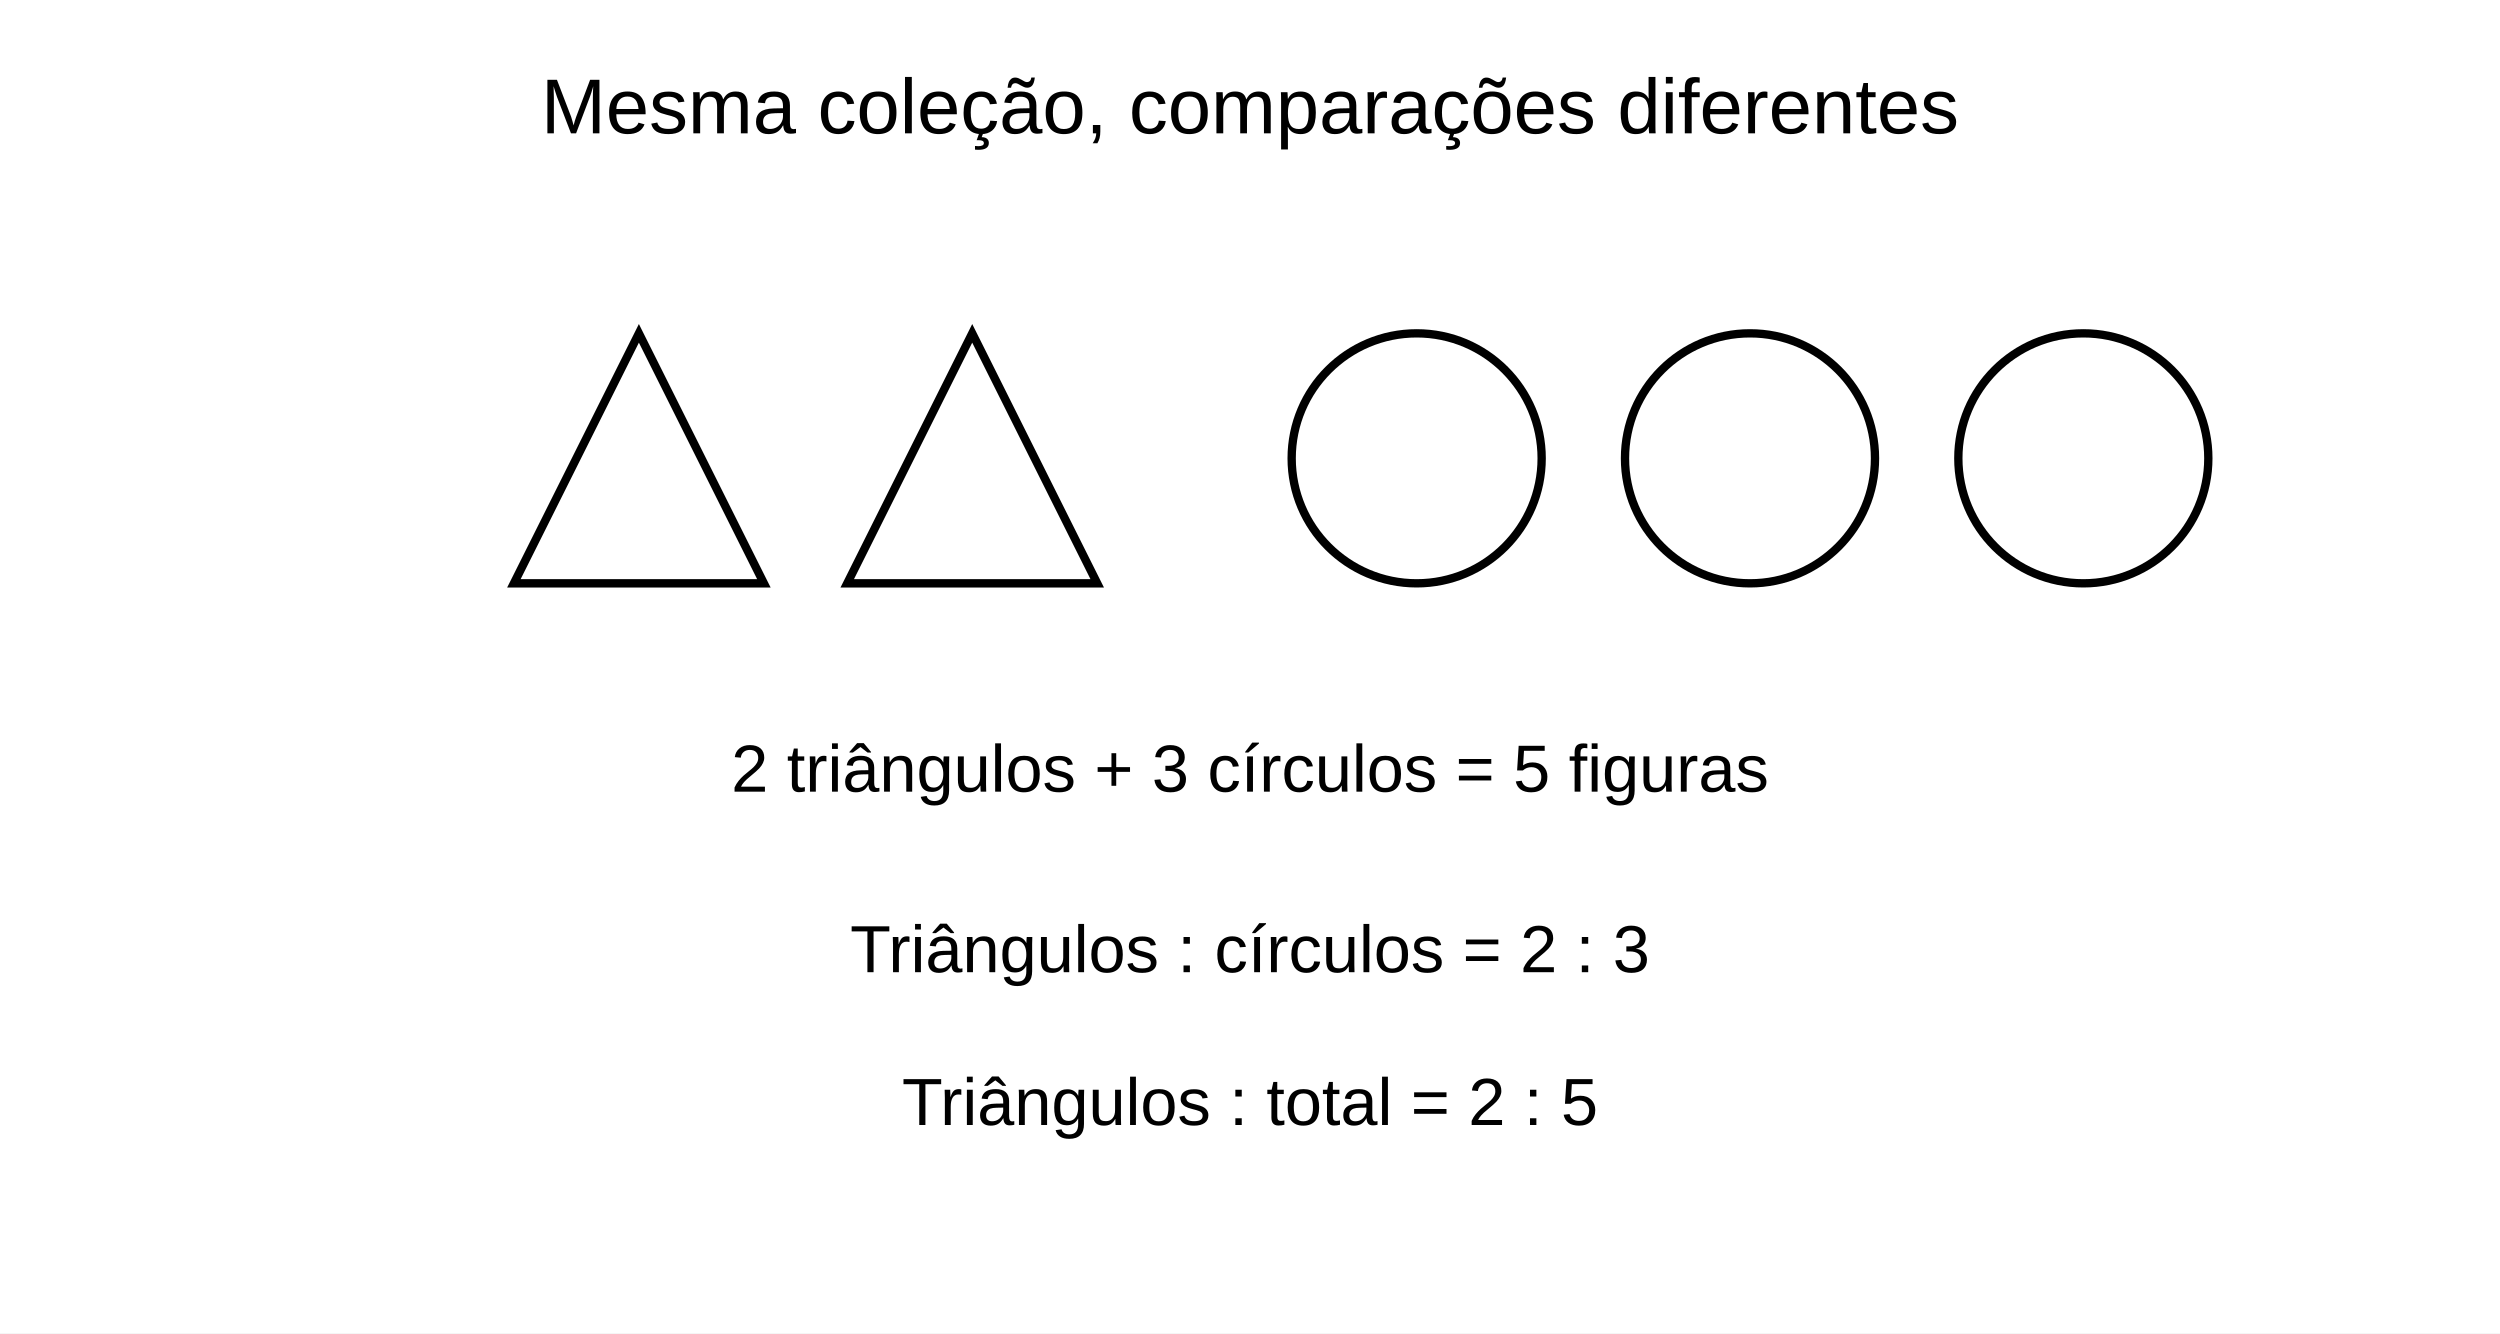
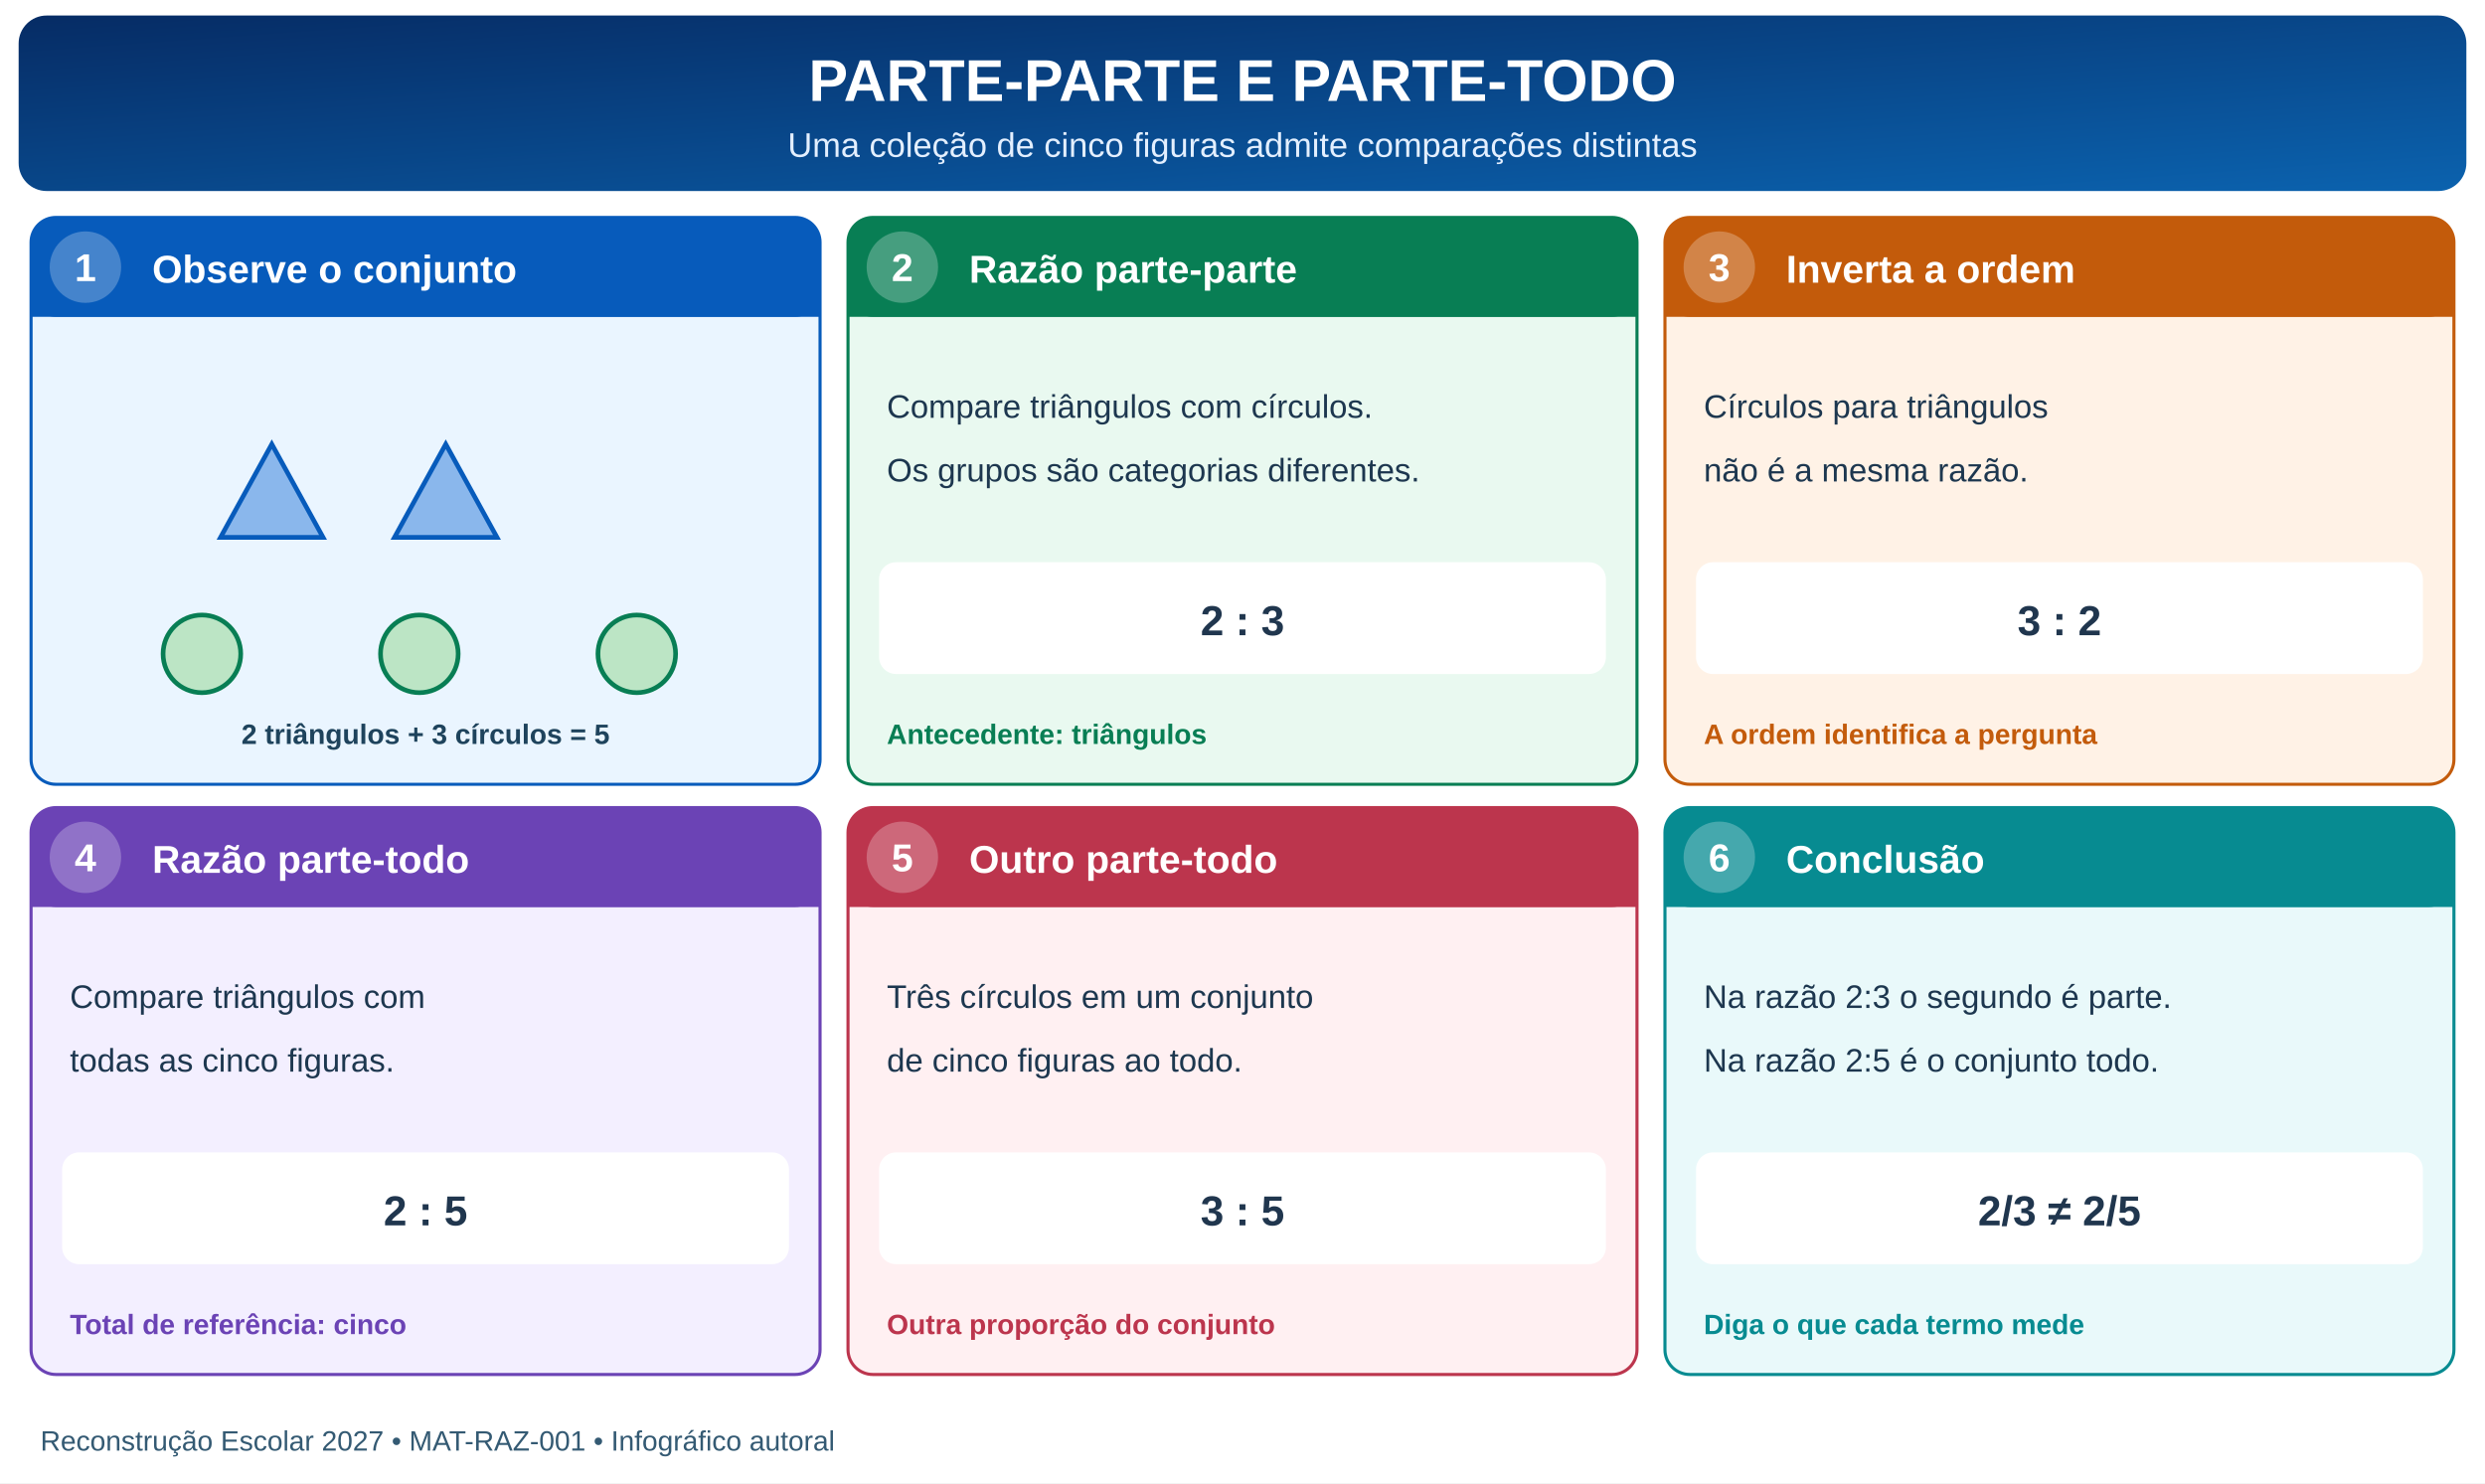
- <svg xmlns="http://www.w3.org/2000/svg" width="900" height="480" viewBox="0 0 900 480" role="img" aria-labelledby="title desc">
-   <rect width="900" height="480" fill="white" />
-   <text x="450" y="48" text-anchor="middle" font-size="28" font-family="Arial">Mesma coleção, comparações diferentes</text>
-   <polygon points="230,120 185,210 275,210" fill="none" stroke="black" stroke-width="3" />
-   <polygon points="350,120 305,210 395,210" fill="none" stroke="black" stroke-width="3" />
-   <circle cx="510" cy="165" r="45" fill="none" stroke="black" stroke-width="3" />
-   <circle cx="630" cy="165" r="45" fill="none" stroke="black" stroke-width="3" />
-   <circle cx="750" cy="165" r="45" fill="none" stroke="black" stroke-width="3" />
-   <text x="450" y="285" text-anchor="middle" font-size="24" font-family="Arial">2 triângulos + 3 círculos = 5 figuras</text>
-   <text x="450" y="350" text-anchor="middle" font-size="24" font-family="Arial">Triângulos : círculos = 2 : 3</text>
-   <text x="450" y="405" text-anchor="middle" font-size="24" font-family="Arial">Triângulos : total = 2 : 5</text>
+ <svg xmlns="http://www.w3.org/2000/svg" viewBox="0 0 1600 955" role="img" aria-labelledby="title desc">
+   <defs>
+     <linearGradient id="header" x1="0" y1="0" x2="1" y2="1">
+       <stop offset="0" stop-color="#062c65" />
+       <stop offset="1" stop-color="#0b62ae" />
+     </linearGradient>
+   </defs>
+   <rect width="1600" height="955" fill="#fff" />
+   <rect x="12" y="10" width="1576" height="113" rx="18" fill="url(#header)" />
+   <text x="800" y="65" text-anchor="middle" font-family="Arial,DejaVu Sans,sans-serif" font-size="38" font-weight="700" fill="#fff">PARTE-PARTE E PARTE-TODO</text>
+   <text x="800" y="101" text-anchor="middle" font-family="Arial,DejaVu Sans,sans-serif" font-size="22" font-weight="400" fill="#e3efff">Uma coleção de cinco figuras admite comparações distintas</text>
+   <rect x="20" y="140" width="508" height="365" rx="16" fill="#eaf5ff" stroke="#075bbb" stroke-width="2" />
+   <rect x="20" y="140" width="508" height="64" rx="16" fill="#075bbb" />
+   <rect x="20" y="186" width="508" height="18" fill="#075bbb" />
+   <circle cx="55" cy="172" r="23" fill="#fff" opacity=".25" />
+   <text x="55" y="181" text-anchor="middle" font-family="Arial,DejaVu Sans,sans-serif" font-size="25" font-weight="700" fill="#fff">1</text>
+   <text x="98" y="182" text-anchor="start" font-family="Arial,DejaVu Sans,sans-serif" font-size="25" font-weight="700" fill="#fff">Observe o conjunto</text>
+   <polygon points="175,286 142,346 208,346" fill="#8ab7ec" stroke="#075bbb" stroke-width="3" />
+   <polygon points="287,286 254,346 320,346" fill="#8ab7ec" stroke="#075bbb" stroke-width="3" />
+   <circle cx="130" cy="421" r="25" fill="#bce5c5" stroke="#087e54" stroke-width="3" />
+   <circle cx="270" cy="421" r="25" fill="#bce5c5" stroke="#087e54" stroke-width="3" />
+   <circle cx="410" cy="421" r="25" fill="#bce5c5" stroke="#087e54" stroke-width="3" />
+   <text x="274" y="479" text-anchor="middle" font-family="Arial,DejaVu Sans,sans-serif" font-size="18" font-weight="700" fill="#1e435c">2 triângulos + 3 círculos = 5</text>
+   <rect x="546" y="140" width="508" height="365" rx="16" fill="#e9f9f0" stroke="#087e54" stroke-width="2" />
+   <rect x="546" y="140" width="508" height="64" rx="16" fill="#087e54" />
+   <rect x="546" y="186" width="508" height="18" fill="#087e54" />
+   <circle cx="581" cy="172" r="23" fill="#fff" opacity=".25" />
+   <text x="581" y="181" text-anchor="middle" font-family="Arial,DejaVu Sans,sans-serif" font-size="25" font-weight="700" fill="#fff">2</text>
+   <text x="624" y="182" text-anchor="start" font-family="Arial,DejaVu Sans,sans-serif" font-size="25" font-weight="700" fill="#fff">Razão parte-parte</text>
+   <text x="571" y="269" text-anchor="start" font-family="Arial,DejaVu Sans,sans-serif" font-size="21" font-weight="400" fill="#1d374f">Compare triângulos com círculos.</text>
+   <text x="571" y="310" text-anchor="start" font-family="Arial,DejaVu Sans,sans-serif" font-size="21" font-weight="400" fill="#1d374f">Os grupos são categorias diferentes.</text>
+   <rect x="566" y="362" width="468" height="72" rx="11" fill="#fff" />
+   <text x="800" y="409" text-anchor="middle" font-family="Arial,DejaVu Sans,sans-serif" font-size="27" font-weight="700" fill="#20364e">2 : 3</text>
+   <text x="571" y="479" text-anchor="start" font-family="Arial,DejaVu Sans,sans-serif" font-size="18" font-weight="700" fill="#087e54">Antecedente: triângulos</text>
+   <rect x="1072" y="140" width="508" height="365" rx="16" fill="#fff2e6" stroke="#c35b0b" stroke-width="2" />
+   <rect x="1072" y="140" width="508" height="64" rx="16" fill="#c35b0b" />
+   <rect x="1072" y="186" width="508" height="18" fill="#c35b0b" />
+   <circle cx="1107" cy="172" r="23" fill="#fff" opacity=".25" />
+   <text x="1107" y="181" text-anchor="middle" font-family="Arial,DejaVu Sans,sans-serif" font-size="25" font-weight="700" fill="#fff">3</text>
+   <text x="1150" y="182" text-anchor="start" font-family="Arial,DejaVu Sans,sans-serif" font-size="25" font-weight="700" fill="#fff">Inverta a ordem</text>
+   <text x="1097" y="269" text-anchor="start" font-family="Arial,DejaVu Sans,sans-serif" font-size="21" font-weight="400" fill="#1d374f">Círculos para triângulos</text>
+   <text x="1097" y="310" text-anchor="start" font-family="Arial,DejaVu Sans,sans-serif" font-size="21" font-weight="400" fill="#1d374f">não é a mesma razão.</text>
+   <rect x="1092" y="362" width="468" height="72" rx="11" fill="#fff" />
+   <text x="1326" y="409" text-anchor="middle" font-family="Arial,DejaVu Sans,sans-serif" font-size="27" font-weight="700" fill="#20364e">3 : 2</text>
+   <text x="1097" y="479" text-anchor="start" font-family="Arial,DejaVu Sans,sans-serif" font-size="18" font-weight="700" fill="#c35b0b">A ordem identifica a pergunta</text>
+   <rect x="20" y="520" width="508" height="365" rx="16" fill="#f3efff" stroke="#6b43b5" stroke-width="2" />
+   <rect x="20" y="520" width="508" height="64" rx="16" fill="#6b43b5" />
+   <rect x="20" y="566" width="508" height="18" fill="#6b43b5" />
+   <circle cx="55" cy="552" r="23" fill="#fff" opacity=".25" />
+   <text x="55" y="561" text-anchor="middle" font-family="Arial,DejaVu Sans,sans-serif" font-size="25" font-weight="700" fill="#fff">4</text>
+   <text x="98" y="562" text-anchor="start" font-family="Arial,DejaVu Sans,sans-serif" font-size="25" font-weight="700" fill="#fff">Razão parte-todo</text>
+   <text x="45" y="649" text-anchor="start" font-family="Arial,DejaVu Sans,sans-serif" font-size="21" font-weight="400" fill="#1d374f">Compare triângulos com</text>
+   <text x="45" y="690" text-anchor="start" font-family="Arial,DejaVu Sans,sans-serif" font-size="21" font-weight="400" fill="#1d374f">todas as cinco figuras.</text>
+   <rect x="40" y="742" width="468" height="72" rx="11" fill="#fff" />
+   <text x="274" y="789" text-anchor="middle" font-family="Arial,DejaVu Sans,sans-serif" font-size="27" font-weight="700" fill="#20364e">2 : 5</text>
+   <text x="45" y="859" text-anchor="start" font-family="Arial,DejaVu Sans,sans-serif" font-size="18" font-weight="700" fill="#6b43b5">Total de referência: cinco</text>
+   <rect x="546" y="520" width="508" height="365" rx="16" fill="#fff0f2" stroke="#bc354d" stroke-width="2" />
+   <rect x="546" y="520" width="508" height="64" rx="16" fill="#bc354d" />
+   <rect x="546" y="566" width="508" height="18" fill="#bc354d" />
+   <circle cx="581" cy="552" r="23" fill="#fff" opacity=".25" />
+   <text x="581" y="561" text-anchor="middle" font-family="Arial,DejaVu Sans,sans-serif" font-size="25" font-weight="700" fill="#fff">5</text>
+   <text x="624" y="562" text-anchor="start" font-family="Arial,DejaVu Sans,sans-serif" font-size="25" font-weight="700" fill="#fff">Outro parte-todo</text>
+   <text x="571" y="649" text-anchor="start" font-family="Arial,DejaVu Sans,sans-serif" font-size="21" font-weight="400" fill="#1d374f">Três círculos em um conjunto</text>
+   <text x="571" y="690" text-anchor="start" font-family="Arial,DejaVu Sans,sans-serif" font-size="21" font-weight="400" fill="#1d374f">de cinco figuras ao todo.</text>
+   <rect x="566" y="742" width="468" height="72" rx="11" fill="#fff" />
+   <text x="800" y="789" text-anchor="middle" font-family="Arial,DejaVu Sans,sans-serif" font-size="27" font-weight="700" fill="#20364e">3 : 5</text>
+   <text x="571" y="859" text-anchor="start" font-family="Arial,DejaVu Sans,sans-serif" font-size="18" font-weight="700" fill="#bc354d">Outra proporção do conjunto</text>
+   <rect x="1072" y="520" width="508" height="365" rx="16" fill="#e9f9fa" stroke="#078b91" stroke-width="2" />
+   <rect x="1072" y="520" width="508" height="64" rx="16" fill="#078b91" />
+   <rect x="1072" y="566" width="508" height="18" fill="#078b91" />
+   <circle cx="1107" cy="552" r="23" fill="#fff" opacity=".25" />
+   <text x="1107" y="561" text-anchor="middle" font-family="Arial,DejaVu Sans,sans-serif" font-size="25" font-weight="700" fill="#fff">6</text>
+   <text x="1150" y="562" text-anchor="start" font-family="Arial,DejaVu Sans,sans-serif" font-size="25" font-weight="700" fill="#fff">Conclusão</text>
+   <text x="1097" y="649" text-anchor="start" font-family="Arial,DejaVu Sans,sans-serif" font-size="21" font-weight="400" fill="#1d374f">Na razão 2:3 o segundo é parte.</text>
+   <text x="1097" y="690" text-anchor="start" font-family="Arial,DejaVu Sans,sans-serif" font-size="21" font-weight="400" fill="#1d374f">Na razão 2:5 é o conjunto todo.</text>
+   <rect x="1092" y="742" width="468" height="72" rx="11" fill="#fff" />
+   <text x="1326" y="789" text-anchor="middle" font-family="Arial,DejaVu Sans,sans-serif" font-size="27" font-weight="700" fill="#20364e">2/3 ≠ 2/5</text>
+   <text x="1097" y="859" text-anchor="start" font-family="Arial,DejaVu Sans,sans-serif" font-size="18" font-weight="700" fill="#078b91">Diga o que cada termo mede</text>
+   <text x="26" y="934" text-anchor="start" font-family="Arial,DejaVu Sans,sans-serif" font-size="18" font-weight="400" fill="#345a73">Reconstrução Escolar 2027 • MAT-RAZ-001 • Infográfico autoral</text>
</svg>
